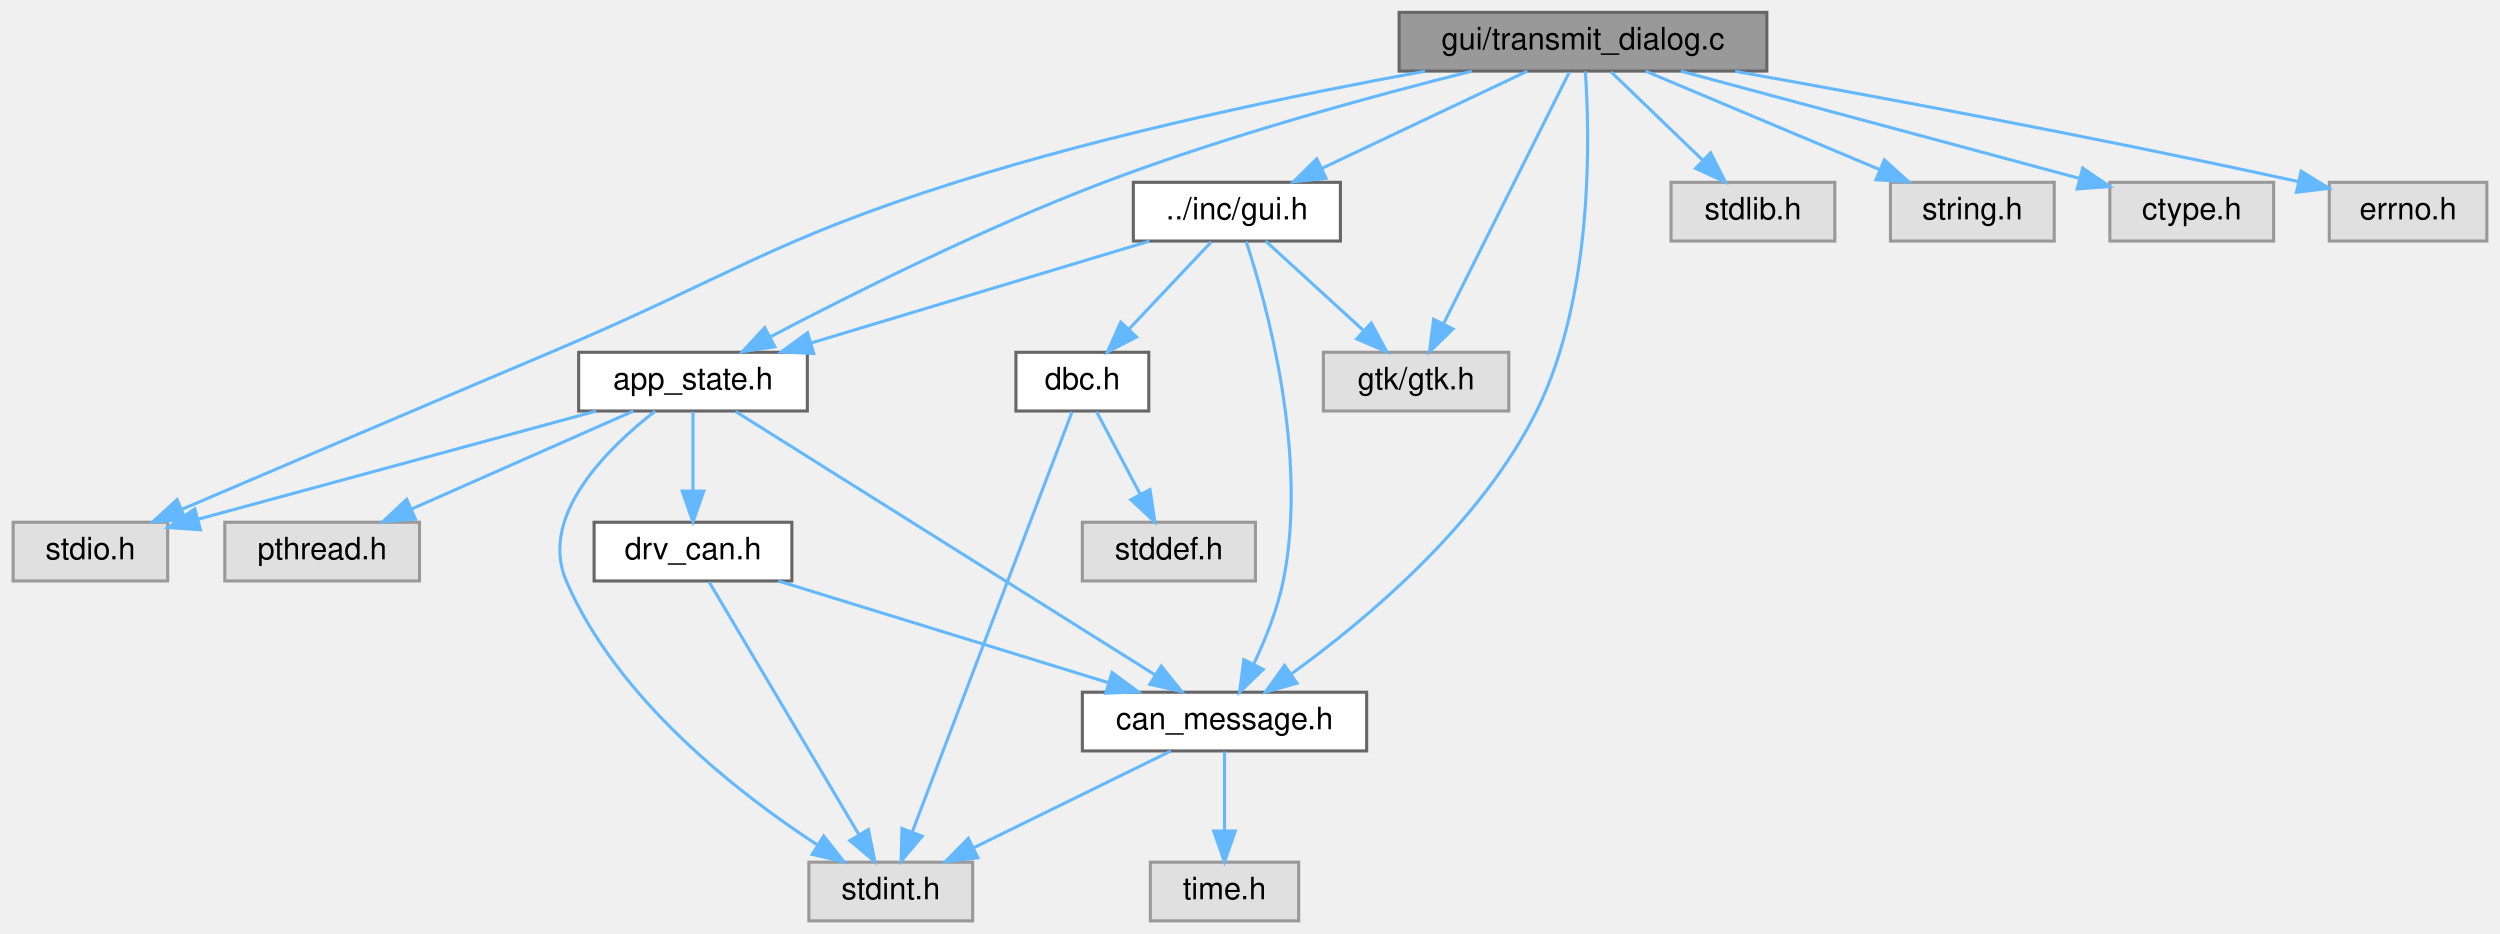
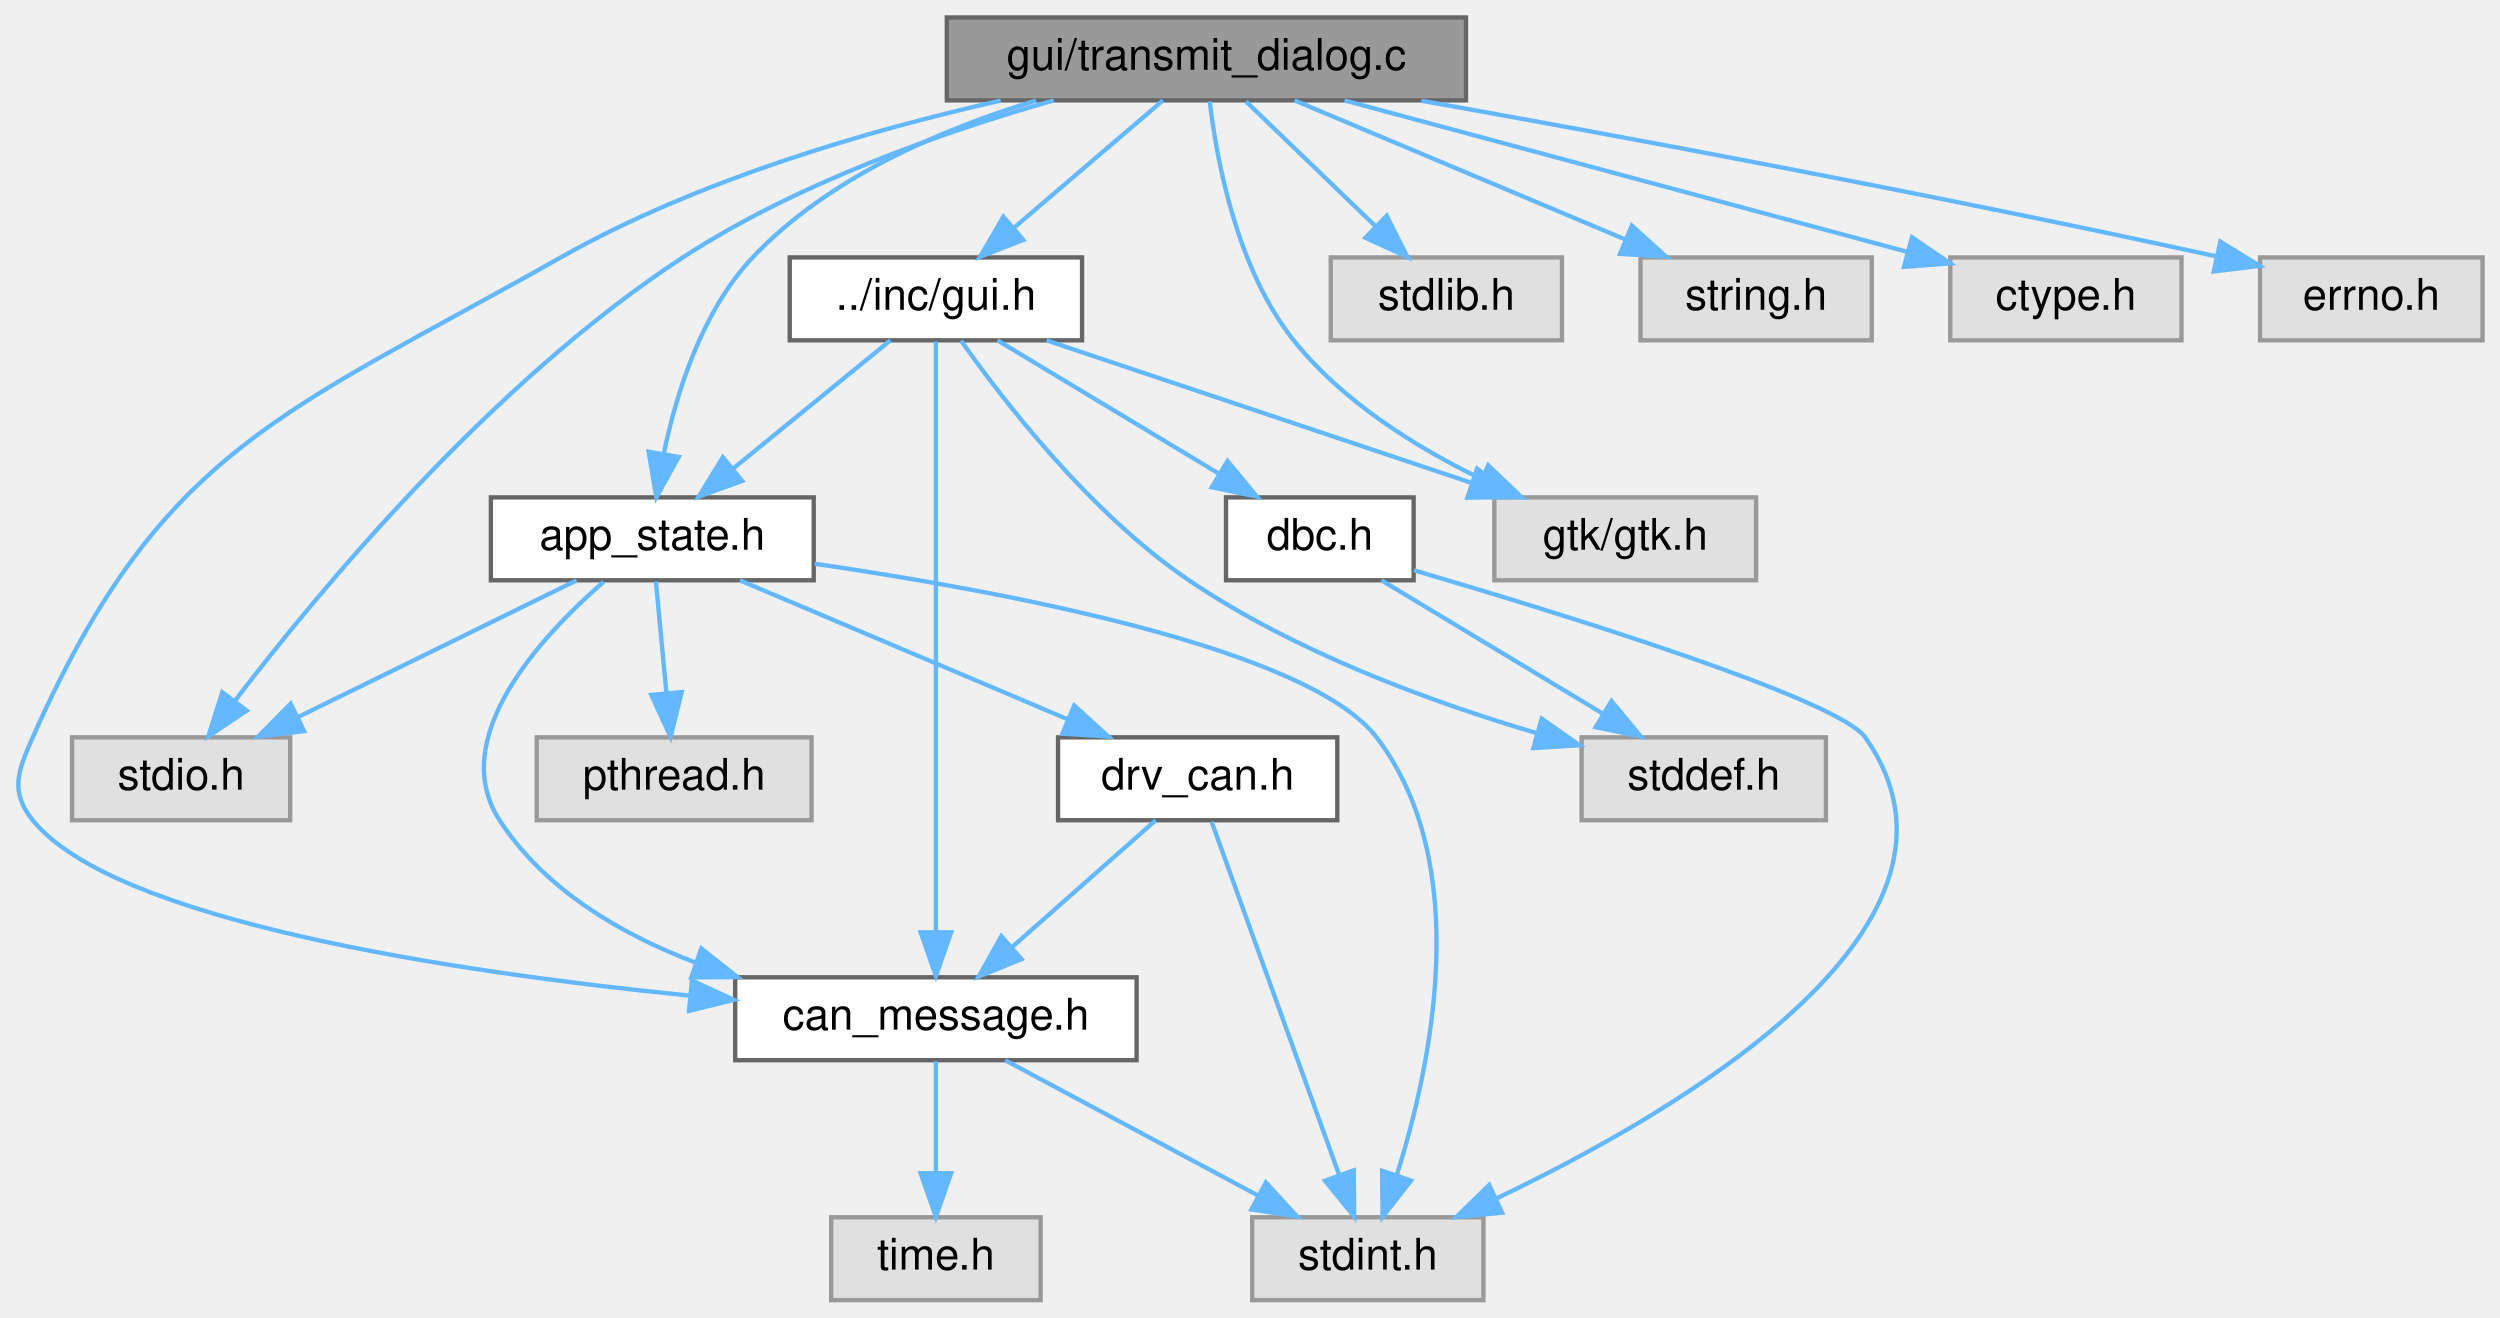
- <svg xmlns="http://www.w3.org/2000/svg" xmlns:xlink="http://www.w3.org/1999/xlink" width="809pt" height="302pt" viewBox="0.00 0.00 808.50 302.00">
+ <svg xmlns="http://www.w3.org/2000/svg" xmlns:xlink="http://www.w3.org/1999/xlink" width="573pt" height="302pt" viewBox="0.00 0.00 573.01 302.00">
  <g id="graph0" class="graph" transform="scale(1 1) rotate(0) translate(4 298)">
    <g id="Node000001" class="node">
      <g id="a_Node000001">
        <a xlink:title="Advanced (&quot;Transmit...&quot;) CAN/CAN FD message composer window.">
-           <polygon fill="#999999" stroke="#666666" points="567.5,-294 448.5,-294 448.5,-275 567.5,-275 567.5,-294" />
-           <text text-anchor="middle" x="508" y="-282" font-family="Helvetica,sans-Serif" font-size="10.00">gui/transmit_dialog.c</text>
+           <polygon fill="#999999" stroke="#666666" points="332.01,-294 213.01,-294 213.01,-275 332.01,-275 332.01,-294" />
+           <text text-anchor="middle" x="272.51" y="-282" font-family="Helvetica,sans-Serif" font-size="10.00">gui/transmit_dialog.c</text>
        </a>
      </g>
    </g>
    <g id="Node000002" class="node">
      <g id="a_Node000002">
        <a xlink:title=" ">
-           <polygon fill="#e0e0e0" stroke="#999999" points="50,-129 0,-129 0,-110 50,-110 50,-129" />
-           <text text-anchor="middle" x="25" y="-117" font-family="Helvetica,sans-Serif" font-size="10.00">stdio.h</text>
+           <polygon fill="#e0e0e0" stroke="#999999" points="62.51,-129 12.51,-129 12.51,-110 62.51,-110 62.51,-129" />
+           <text text-anchor="middle" x="37.51" y="-117" font-family="Helvetica,sans-Serif" font-size="10.00">stdio.h</text>
        </a>
      </g>
    </g>
    <g id="edge1_Node000001_Node000002" class="edge">
      <g id="a_edge1_Node000001_Node000002">
        <a xlink:title=" ">
-           <path fill="none" stroke="#63b8ff" d="M456.86,-274.95C415.4,-267.39 355.74,-255.06 305,-239 244.8,-219.94 232.16,-208.6 174,-184 132.58,-166.48 84.77,-146.07 54.71,-133.22" />
-           <polygon fill="#63b8ff" stroke="#63b8ff" points="55.8,-129.88 45.23,-129.16 53.05,-136.31 55.8,-129.88" />
+           <path fill="none" stroke="#63b8ff" d="M237.5,-274.99C212.49,-267.87 178.75,-256.11 152.51,-239 108.88,-210.55 69.25,-162.8 49.92,-137.47" />
+           <polygon fill="#63b8ff" stroke="#63b8ff" points="52.55,-135.13 43.75,-129.23 46.94,-139.33 52.55,-135.13" />
        </a>
      </g>
    </g>
    <g id="Node000003" class="node">
      <g id="a_Node000003">
        <a xlink:title=" ">
-           <polygon fill="#e0e0e0" stroke="#999999" points="589.5,-239 536.5,-239 536.5,-220 589.5,-220 589.5,-239" />
-           <text text-anchor="middle" x="563" y="-227" font-family="Helvetica,sans-Serif" font-size="10.00">stdlib.h</text>
+           <polygon fill="#e0e0e0" stroke="#999999" points="354.01,-239 301.01,-239 301.01,-220 354.01,-220 354.01,-239" />
+           <text text-anchor="middle" x="327.51" y="-227" font-family="Helvetica,sans-Serif" font-size="10.00">stdlib.h</text>
        </a>
      </g>
    </g>
    <g id="edge2_Node000001_Node000003" class="edge">
      <g id="a_edge2_Node000001_Node000003">
        <a xlink:title=" ">
-           <path fill="none" stroke="#63b8ff" d="M517.08,-274.75C525.09,-267.03 536.96,-255.6 546.62,-246.28" />
-           <polygon fill="#63b8ff" stroke="#63b8ff" points="549.31,-248.55 554.09,-239.09 544.46,-243.51 549.31,-248.55" />
+           <path fill="none" stroke="#63b8ff" d="M281.59,-274.75C289.6,-267.03 301.47,-255.6 311.13,-246.28" />
+           <polygon fill="#63b8ff" stroke="#63b8ff" points="313.82,-248.55 318.59,-239.09 308.96,-243.51 313.82,-248.55" />
        </a>
      </g>
    </g>
    <g id="Node000004" class="node">
      <g id="a_Node000004">
        <a xlink:title=" ">
-           <polygon fill="#e0e0e0" stroke="#999999" points="660.5,-239 607.5,-239 607.5,-220 660.5,-220 660.5,-239" />
-           <text text-anchor="middle" x="634" y="-227" font-family="Helvetica,sans-Serif" font-size="10.00">string.h</text>
+           <polygon fill="#e0e0e0" stroke="#999999" points="425.01,-239 372.01,-239 372.01,-220 425.01,-220 425.01,-239" />
+           <text text-anchor="middle" x="398.51" y="-227" font-family="Helvetica,sans-Serif" font-size="10.00">string.h</text>
        </a>
      </g>
    </g>
    <g id="edge3_Node000001_Node000004" class="edge">
      <g id="a_edge3_Node000001_Node000004">
        <a xlink:title=" ">
-           <path fill="none" stroke="#63b8ff" d="M528.24,-274.98C548.7,-266.38 580.53,-252.99 603.93,-243.15" />
-           <polygon fill="#63b8ff" stroke="#63b8ff" points="605.53,-246.27 613.39,-239.17 602.81,-239.82 605.53,-246.27" />
+           <path fill="none" stroke="#63b8ff" d="M292.75,-274.98C313.2,-266.38 345.04,-252.99 368.44,-243.15" />
+           <polygon fill="#63b8ff" stroke="#63b8ff" points="370.03,-246.27 377.89,-239.17 367.32,-239.82 370.03,-246.27" />
        </a>
      </g>
    </g>
    <g id="Node000005" class="node">
      <g id="a_Node000005">
        <a xlink:title=" ">
-           <polygon fill="#e0e0e0" stroke="#999999" points="731.5,-239 678.5,-239 678.5,-220 731.5,-220 731.5,-239" />
-           <text text-anchor="middle" x="705" y="-227" font-family="Helvetica,sans-Serif" font-size="10.00">ctype.h</text>
+           <polygon fill="#e0e0e0" stroke="#999999" points="496.01,-239 443.01,-239 443.01,-220 496.01,-220 496.01,-239" />
+           <text text-anchor="middle" x="469.51" y="-227" font-family="Helvetica,sans-Serif" font-size="10.00">ctype.h</text>
        </a>
      </g>
    </g>
    <g id="edge4_Node000001_Node000005" class="edge">
      <g id="a_edge4_Node000001_Node000005">
        <a xlink:title=" ">
-           <path fill="none" stroke="#63b8ff" d="M539.65,-274.98C574.85,-265.52 631.6,-250.25 668.6,-240.29" />
-           <polygon fill="#63b8ff" stroke="#63b8ff" points="669.73,-243.61 678.48,-237.63 667.91,-236.85 669.73,-243.61" />
+           <path fill="none" stroke="#63b8ff" d="M304.16,-274.98C339.35,-265.52 396.1,-250.25 433.11,-240.29" />
+           <polygon fill="#63b8ff" stroke="#63b8ff" points="434.24,-243.61 442.99,-237.63 432.42,-236.85 434.24,-243.61" />
        </a>
      </g>
    </g>
    <g id="Node000006" class="node">
      <g id="a_Node000006">
        <a xlink:title=" ">
-           <polygon fill="#e0e0e0" stroke="#999999" points="800.5,-239 749.5,-239 749.5,-220 800.5,-220 800.5,-239" />
-           <text text-anchor="middle" x="775" y="-227" font-family="Helvetica,sans-Serif" font-size="10.00">errno.h</text>
+           <polygon fill="#e0e0e0" stroke="#999999" points="565.01,-239 514.01,-239 514.01,-220 565.01,-220 565.01,-239" />
+           <text text-anchor="middle" x="539.51" y="-227" font-family="Helvetica,sans-Serif" font-size="10.00">errno.h</text>
        </a>
      </g>
    </g>
    <g id="edge5_Node000001_Node000006" class="edge">
      <g id="a_edge5_Node000001_Node000006">
        <a xlink:title=" ">
-           <path fill="none" stroke="#63b8ff" d="M557.26,-274.92C602.31,-266.89 671.04,-254.17 739.34,-239.27" />
-           <polygon fill="#63b8ff" stroke="#63b8ff" points="740.4,-242.62 749.42,-237.06 738.9,-235.79 740.4,-242.62" />
+           <path fill="none" stroke="#63b8ff" d="M321.76,-274.92C366.82,-266.89 435.55,-254.17 503.85,-239.27" />
+           <polygon fill="#63b8ff" stroke="#63b8ff" points="504.91,-242.62 513.92,-237.06 503.41,-235.79 504.91,-242.62" />
        </a>
      </g>
    </g>
    <g id="Node000007" class="node">
      <g id="a_Node000007">
        <a xlink:title=" ">
-           <polygon fill="#e0e0e0" stroke="#999999" points="484,-184 424,-184 424,-165 484,-165 484,-184" />
-           <text text-anchor="middle" x="454" y="-172" font-family="Helvetica,sans-Serif" font-size="10.00">gtk/gtk.h</text>
+           <polygon fill="#e0e0e0" stroke="#999999" points="398.51,-184 338.51,-184 338.51,-165 398.51,-165 398.51,-184" />
+           <text text-anchor="middle" x="368.51" y="-172" font-family="Helvetica,sans-Serif" font-size="10.00">gtk/gtk.h</text>
        </a>
      </g>
    </g>
    <g id="edge6_Node000001_Node000007" class="edge">
      <g id="a_edge6_Node000001_Node000007">
        <a xlink:title=" ">
-           <path fill="none" stroke="#63b8ff" d="M503.58,-274.66C494.72,-256.93 474.61,-216.73 462.91,-193.32" />
-           <polygon fill="#63b8ff" stroke="#63b8ff" points="465.93,-191.54 458.33,-184.16 459.67,-194.67 465.93,-191.54" />
+           <path fill="none" stroke="#63b8ff" d="M273.27,-274.77C274.82,-261.6 279.39,-236.45 292.51,-220 303.61,-206.07 320.34,-195.61 335.29,-188.34" />
+           <polygon fill="#63b8ff" stroke="#63b8ff" points="337.12,-191.35 344.77,-184.01 334.22,-184.98 337.12,-191.35" />
        </a>
      </g>
    </g>
    <g id="Node000008" class="node">
      <g id="a_Node000008">
        <a xlink:href="gui_8h.html" target="_top" xlink:title="GTK GUI widget registry and the application's GUI/thread API.">
-           <polygon fill="white" stroke="#666666" points="429.5,-239 362.5,-239 362.5,-220 429.5,-220 429.5,-239" />
-           <text text-anchor="middle" x="396" y="-227" font-family="Helvetica,sans-Serif" font-size="10.00">../inc/gui.h</text>
+           <polygon fill="white" stroke="#666666" points="244.01,-239 177.01,-239 177.01,-220 244.01,-220 244.01,-239" />
+           <text text-anchor="middle" x="210.51" y="-227" font-family="Helvetica,sans-Serif" font-size="10.00">../inc/gui.h</text>
        </a>
      </g>
    </g>
    <g id="edge7_Node000001_Node000008" class="edge">
      <g id="a_edge7_Node000001_Node000008">
        <a xlink:title=" ">
-           <path fill="none" stroke="#63b8ff" d="M490.01,-274.98C472.07,-266.5 444.28,-253.35 423.57,-243.54" />
-           <polygon fill="#63b8ff" stroke="#63b8ff" points="424.86,-240.28 414.32,-239.17 421.86,-246.61 424.86,-240.28" />
+           <path fill="none" stroke="#63b8ff" d="M262.55,-274.98C253.38,-267.15 239.57,-255.34 228.48,-245.86" />
+           <polygon fill="#63b8ff" stroke="#63b8ff" points="230.53,-243.01 220.65,-239.17 225.98,-248.33 230.53,-243.01" />
+         </a>
+       </g>
+     </g>
+     <g id="Node000010" class="node">
+       <g id="a_Node000010">
+         <a xlink:href="can__message_8h.html" target="_top" xlink:title="Hardware-independent CAN/CAN FD message and statistics data types.">
+           <polygon fill="white" stroke="#666666" points="256.51,-74 164.51,-74 164.51,-55 256.51,-55 256.51,-74" />
+           <text text-anchor="middle" x="210.51" y="-62" font-family="Helvetica,sans-Serif" font-size="10.00">can_message.h</text>
+         </a>
+       </g>
+     </g>
+     <g id="edge25_Node000001_Node000010" class="edge">
+       <g id="a_edge25_Node000001_Node000010">
+         <a xlink:title=" ">
+           <path fill="none" stroke="#63b8ff" d="M225.36,-274.95C195.17,-268.15 155.91,-256.77 124.51,-239 61.25,-203.21 32.91,-195.47 3.51,-129 0.09,-121.28 -1.8,-116.57 3.51,-110 22.12,-86.97 99.29,-75.3 153.95,-69.81" />
+           <polygon fill="#63b8ff" stroke="#63b8ff" points="154.59,-73.27 164.21,-68.83 153.92,-66.3 154.59,-73.27" />
+         </a>
+       </g>
+     </g>
+     <g id="Node000013" class="node">
+       <g id="a_Node000013">
+         <a xlink:href="app__state_8h.html" target="_top" xlink:title="Global application state shared across the GUI and worker threads.">
+           <polygon fill="white" stroke="#666666" points="182.51,-184 108.51,-184 108.51,-165 182.51,-165 182.51,-184" />
+           <text text-anchor="middle" x="145.51" y="-172" font-family="Helvetica,sans-Serif" font-size="10.00">app_state.h</text>
+         </a>
+       </g>
+     </g>
+     <g id="edge24_Node000001_Node000013" class="edge">
+       <g id="a_edge24_Node000001_Node000013">
+         <a xlink:title=" ">
+           <path fill="none" stroke="#63b8ff" d="M233.45,-274.95C211.77,-268.4 185.77,-257.27 168.51,-239 156.82,-226.63 150.99,-207.86 148.13,-193.94" />
+           <polygon fill="#63b8ff" stroke="#63b8ff" points="151.57,-193.28 146.43,-184.02 144.67,-194.47 151.57,-193.28" />
+         </a>
+       </g>
+     </g>
+     <g id="edge9_Node000008_Node000007" class="edge">
+       <g id="a_edge9_Node000008_Node000007">
+         <a xlink:title=" ">
+           <path fill="none" stroke="#63b8ff" d="M235.89,-219.98C262.3,-211.13 303.85,-197.19 333.4,-187.28" />
+           <polygon fill="#63b8ff" stroke="#63b8ff" points="334.56,-190.58 342.92,-184.08 332.33,-183.94 334.56,-190.58" />
        </a>
      </g>
    </g>
    <g id="Node000009" class="node">
      <g id="a_Node000009">
-         <a xlink:href="can__message_8h.html" target="_top" xlink:title="Hardware-independent CAN/CAN FD message and statistics data types.">
-           <polygon fill="white" stroke="#666666" points="438,-74 346,-74 346,-55 438,-55 438,-74" />
-           <text text-anchor="middle" x="392" y="-62" font-family="Helvetica,sans-Serif" font-size="10.00">can_message.h</text>
-         </a>
-       </g>
-     </g>
-     <g id="edge24_Node000001_Node000009" class="edge">
-       <g id="a_edge24_Node000001_Node000009">
-         <a xlink:title=" ">
-           <path fill="none" stroke="#63b8ff" d="M508.76,-274.92C510.18,-254.62 511.57,-202.55 493,-165 474.81,-128.22 437.48,-97.15 413.65,-79.95" />
-           <polygon fill="#63b8ff" stroke="#63b8ff" points="415.45,-76.93 405.25,-74.05 411.42,-82.66 415.45,-76.93" />
+         <a xlink:title=" ">
+           <polygon fill="#e0e0e0" stroke="#999999" points="414.51,-129 358.51,-129 358.51,-110 414.51,-110 414.51,-129" />
+           <text text-anchor="middle" x="386.51" y="-117" font-family="Helvetica,sans-Serif" font-size="10.00">stddef.h</text>
+         </a>
+       </g>
+     </g>
+     <g id="edge8_Node000008_Node000009" class="edge">
+       <g id="a_edge8_Node000008_Node000009">
+         <a xlink:title=" ">
+           <path fill="none" stroke="#63b8ff" d="M216.29,-219.91C225.75,-206.47 245.77,-180.41 268.51,-165 292.77,-148.56 323.93,-137.14 348.13,-129.99" />
+           <polygon fill="#63b8ff" stroke="#63b8ff" points="349.37,-133.28 358.04,-127.19 347.46,-126.54 349.37,-133.28" />
+         </a>
+       </g>
+     </g>
+     <g id="edge10_Node000008_Node000010" class="edge">
+       <g id="a_edge10_Node000008_Node000010">
+         <a xlink:title=" ">
+           <path fill="none" stroke="#63b8ff" d="M210.51,-219.74C210.51,-194.31 210.51,-120.08 210.51,-84.69" />
+           <polygon fill="#63b8ff" stroke="#63b8ff" points="214.01,-84.31 210.51,-74.31 207.01,-84.31 214.01,-84.31" />
+         </a>
+       </g>
+     </g>
+     <g id="edge13_Node000008_Node000013" class="edge">
+       <g id="a_edge13_Node000008_Node000013">
+         <a xlink:title=" ">
+           <path fill="none" stroke="#63b8ff" d="M200.06,-219.98C190.36,-212.07 175.69,-200.11 164.01,-190.58" />
+           <polygon fill="#63b8ff" stroke="#63b8ff" points="166.1,-187.78 156.14,-184.17 161.68,-193.2 166.1,-187.78" />
+         </a>
+       </g>
+     </g>
+     <g id="Node000016" class="node">
+       <g id="a_Node000016">
+         <a xlink:href="dbc_8h.html" target="_top" xlink:title="Minimal CAN database (DBC) model, parser, and signal decoder.">
+           <polygon fill="white" stroke="#666666" points="320.01,-184 277.01,-184 277.01,-165 320.01,-165 320.01,-184" />
+           <text text-anchor="middle" x="298.51" y="-172" font-family="Helvetica,sans-Serif" font-size="10.00">dbc.h</text>
+         </a>
+       </g>
+     </g>
+     <g id="edge21_Node000008_Node000016" class="edge">
+       <g id="a_edge21_Node000008_Node000016">
+         <a xlink:title=" ">
+           <path fill="none" stroke="#63b8ff" d="M224.65,-219.98C238.29,-211.77 259.19,-199.18 275.28,-189.49" />
+           <polygon fill="#63b8ff" stroke="#63b8ff" points="277.35,-192.33 284.11,-184.17 273.74,-186.33 277.35,-192.33" />
+         </a>
+       </g>
+     </g>
+     <g id="Node000011" class="node">
+       <g id="a_Node000011">
+         <a xlink:title=" ">
+           <polygon fill="#e0e0e0" stroke="#999999" points="336.01,-19 283.01,-19 283.01,0 336.01,0 336.01,-19" />
+           <text text-anchor="middle" x="309.51" y="-7" font-family="Helvetica,sans-Serif" font-size="10.00">stdint.h</text>
+         </a>
+       </g>
+     </g>
+     <g id="edge11_Node000010_Node000011" class="edge">
+       <g id="a_edge11_Node000010_Node000011">
+         <a xlink:title=" ">
+           <path fill="none" stroke="#63b8ff" d="M226.41,-54.98C242.05,-46.61 266.16,-33.7 284.39,-23.95" />
+           <polygon fill="#63b8ff" stroke="#63b8ff" points="286.15,-26.98 293.31,-19.17 282.84,-20.8 286.15,-26.98" />
        </a>
      </g>
    </g>
    <g id="Node000012" class="node">
      <g id="a_Node000012">
-         <a xlink:href="app__state_8h.html" target="_top" xlink:title="Global application state shared across the GUI and worker threads.">
-           <polygon fill="white" stroke="#666666" points="257,-184 183,-184 183,-165 257,-165 257,-184" />
-           <text text-anchor="middle" x="220" y="-172" font-family="Helvetica,sans-Serif" font-size="10.00">app_state.h</text>
-         </a>
-       </g>
-     </g>
-     <g id="edge23_Node000001_Node000012" class="edge">
-       <g id="a_edge23_Node000001_Node000012">
-         <a xlink:title=" ">
-           <path fill="none" stroke="#63b8ff" d="M472.05,-274.98C440.28,-267.03 392.92,-254.14 353,-239 314.22,-224.29 271.23,-202.75 244.9,-188.93" />
-           <polygon fill="#63b8ff" stroke="#63b8ff" points="246.47,-185.8 236,-184.21 243.2,-191.98 246.47,-185.8" />
-         </a>
-       </g>
-     </g>
-     <g id="edge8_Node000008_Node000007" class="edge">
-       <g id="a_edge8_Node000008_Node000007">
-         <a xlink:title=" ">
-           <path fill="none" stroke="#63b8ff" d="M405.32,-219.98C413.81,-212.23 426.56,-200.58 436.88,-191.14" />
-           <polygon fill="#63b8ff" stroke="#63b8ff" points="439.49,-193.5 444.51,-184.17 434.77,-188.33 439.49,-193.5" />
-         </a>
-       </g>
-     </g>
-     <g id="edge9_Node000008_Node000009" class="edge">
-       <g id="a_edge9_Node000008_Node000009">
-         <a xlink:title=" ">
-           <path fill="none" stroke="#63b8ff" d="M399.03,-219.8C405.48,-200.1 419.31,-150.63 411,-110 409.11,-100.74 405.21,-91.03 401.43,-83.04" />
-           <polygon fill="#63b8ff" stroke="#63b8ff" points="404.51,-81.37 396.88,-74.02 398.26,-84.53 404.51,-81.37" />
-         </a>
-       </g>
-     </g>
-     <g id="edge12_Node000008_Node000012" class="edge">
-       <g id="a_edge12_Node000008_Node000012">
-         <a xlink:title=" ">
-           <path fill="none" stroke="#63b8ff" d="M367.72,-219.98C338.05,-211.05 291.21,-196.94 258.25,-187.02" />
-           <polygon fill="#63b8ff" stroke="#63b8ff" points="259.08,-183.61 248.5,-184.08 257.07,-190.32 259.08,-183.61" />
+         <a xlink:title=" ">
+           <polygon fill="#e0e0e0" stroke="#999999" points="234.51,-19 186.51,-19 186.51,0 234.51,0 234.51,-19" />
+           <text text-anchor="middle" x="210.51" y="-7" font-family="Helvetica,sans-Serif" font-size="10.00">time.h</text>
+         </a>
+       </g>
+     </g>
+     <g id="edge12_Node000010_Node000012" class="edge">
+       <g id="a_edge12_Node000010_Node000012">
+         <a xlink:title=" ">
+           <path fill="none" stroke="#63b8ff" d="M210.51,-54.75C210.51,-47.8 210.51,-37.85 210.51,-29.13" />
+           <polygon fill="#63b8ff" stroke="#63b8ff" points="214.01,-29.09 210.51,-19.09 207.01,-29.09 214.01,-29.09" />
+         </a>
+       </g>
+     </g>
+     <g id="edge16_Node000013_Node000002" class="edge">
+       <g id="a_edge16_Node000013_Node000002">
+         <a xlink:title=" ">
+           <path fill="none" stroke="#63b8ff" d="M128.16,-164.98C110.94,-156.54 84.31,-143.47 64.36,-133.68" />
+           <polygon fill="#63b8ff" stroke="#63b8ff" points="65.69,-130.43 55.18,-129.17 62.61,-136.72 65.69,-130.43" />
+         </a>
+       </g>
+     </g>
+     <g id="edge17_Node000013_Node000010" class="edge">
+       <g id="a_edge17_Node000013_Node000010">
+         <a xlink:title=" ">
+           <path fill="none" stroke="#63b8ff" d="M134.34,-164.64C119.99,-152.15 98.3,-128.79 110.51,-110 120.77,-94.2 138.08,-83.97 155.44,-77.35" />
+           <polygon fill="#63b8ff" stroke="#63b8ff" points="156.74,-80.61 165.05,-74.04 154.45,-73.99 156.74,-80.61" />
+         </a>
+       </g>
+     </g>
+     <g id="edge15_Node000013_Node000011" class="edge">
+       <g id="a_edge15_Node000013_Node000011">
+         <a xlink:title=" ">
+           <path fill="none" stroke="#63b8ff" d="M182.74,-168.79C226.73,-162.37 295.93,-149.3 311.51,-129 333.76,-99.99 324.16,-54.16 316.2,-28.83" />
+           <polygon fill="#63b8ff" stroke="#63b8ff" points="319.41,-27.4 312.88,-19.06 312.78,-29.65 319.41,-27.4" />
+         </a>
+       </g>
+     </g>
+     <g id="Node000014" class="node">
+       <g id="a_Node000014">
+         <a xlink:title=" ">
+           <polygon fill="#e0e0e0" stroke="#999999" points="182.01,-129 119.01,-129 119.01,-110 182.01,-110 182.01,-129" />
+           <text text-anchor="middle" x="150.51" y="-117" font-family="Helvetica,sans-Serif" font-size="10.00">pthread.h</text>
+         </a>
+       </g>
+     </g>
+     <g id="edge14_Node000013_Node000014" class="edge">
+       <g id="a_edge14_Node000013_Node000014">
+         <a xlink:title=" ">
+           <path fill="none" stroke="#63b8ff" d="M146.33,-164.75C146.99,-157.8 147.93,-147.85 148.75,-139.13" />
+           <polygon fill="#63b8ff" stroke="#63b8ff" points="152.24,-139.37 149.7,-129.09 145.27,-138.72 152.24,-139.37" />
        </a>
      </g>
    </g>
    <g id="Node000015" class="node">
      <g id="a_Node000015">
-         <a xlink:href="dbc_8h.html" target="_top" xlink:title="Minimal CAN database (DBC) model, parser, and signal decoder.">
-           <polygon fill="white" stroke="#666666" points="367.5,-184 324.5,-184 324.5,-165 367.5,-165 367.5,-184" />
-           <text text-anchor="middle" x="346" y="-172" font-family="Helvetica,sans-Serif" font-size="10.00">dbc.h</text>
-         </a>
-       </g>
-     </g>
-     <g id="edge20_Node000008_Node000015" class="edge">
-       <g id="a_edge20_Node000008_Node000015">
-         <a xlink:title=" ">
-           <path fill="none" stroke="#63b8ff" d="M387.74,-219.75C380.54,-212.11 369.89,-200.82 361.15,-191.56" />
-           <polygon fill="#63b8ff" stroke="#63b8ff" points="363.51,-188.96 354.1,-184.09 358.42,-193.76 363.51,-188.96" />
-         </a>
-       </g>
-     </g>
-     <g id="Node000010" class="node">
-       <g id="a_Node000010">
-         <a xlink:title=" ">
-           <polygon fill="#e0e0e0" stroke="#999999" points="310.5,-19 257.5,-19 257.5,0 310.5,0 310.5,-19" />
-           <text text-anchor="middle" x="284" y="-7" font-family="Helvetica,sans-Serif" font-size="10.00">stdint.h</text>
-         </a>
-       </g>
-     </g>
-     <g id="edge10_Node000009_Node000010" class="edge">
-       <g id="a_edge10_Node000009_Node000010">
-         <a xlink:title=" ">
-           <path fill="none" stroke="#63b8ff" d="M374.65,-54.98C357.43,-46.54 330.8,-33.47 310.85,-23.68" />
-           <polygon fill="#63b8ff" stroke="#63b8ff" points="312.19,-20.43 301.67,-19.17 309.1,-26.72 312.19,-20.43" />
-         </a>
-       </g>
-     </g>
-     <g id="Node000011" class="node">
-       <g id="a_Node000011">
-         <a xlink:title=" ">
-           <polygon fill="#e0e0e0" stroke="#999999" points="416,-19 368,-19 368,0 416,0 416,-19" />
-           <text text-anchor="middle" x="392" y="-7" font-family="Helvetica,sans-Serif" font-size="10.00">time.h</text>
-         </a>
-       </g>
-     </g>
-     <g id="edge11_Node000009_Node000011" class="edge">
-       <g id="a_edge11_Node000009_Node000011">
-         <a xlink:title=" ">
-           <path fill="none" stroke="#63b8ff" d="M392,-54.75C392,-47.8 392,-37.85 392,-29.13" />
-           <polygon fill="#63b8ff" stroke="#63b8ff" points="395.5,-29.09 392,-19.09 388.5,-29.09 395.5,-29.09" />
-         </a>
-       </g>
-     </g>
-     <g id="edge15_Node000012_Node000002" class="edge">
-       <g id="a_edge15_Node000012_Node000002">
-         <a xlink:title=" ">
-           <path fill="none" stroke="#63b8ff" d="M188.67,-164.98C153.44,-155.41 96.39,-139.9 59.8,-129.96" />
-           <polygon fill="#63b8ff" stroke="#63b8ff" points="60.62,-126.55 50.05,-127.31 58.79,-133.31 60.62,-126.55" />
-         </a>
-       </g>
-     </g>
-     <g id="edge16_Node000012_Node000009" class="edge">
-       <g id="a_edge16_Node000012_Node000009">
-         <a xlink:title=" ">
-           <path fill="none" stroke="#63b8ff" d="M233.78,-164.84C263.35,-146.28 333.09,-102.49 369.3,-79.75" />
-           <polygon fill="#63b8ff" stroke="#63b8ff" points="371.54,-82.48 378.15,-74.2 367.82,-76.55 371.54,-82.48" />
-         </a>
-       </g>
-     </g>
-     <g id="edge14_Node000012_Node000010" class="edge">
-       <g id="a_edge14_Node000012_Node000010">
-         <a xlink:title=" ">
-           <path fill="none" stroke="#63b8ff" d="M207.82,-164.99C192.68,-153.27 169.88,-131.22 179,-110 195.44,-71.78 234.57,-41.36 260.14,-24.65" />
-           <polygon fill="#63b8ff" stroke="#63b8ff" points="262.3,-27.43 268.88,-19.12 258.56,-21.51 262.3,-27.43" />
-         </a>
-       </g>
-     </g>
-     <g id="Node000013" class="node">
-       <g id="a_Node000013">
-         <a xlink:title=" ">
-           <polygon fill="#e0e0e0" stroke="#999999" points="131.5,-129 68.5,-129 68.5,-110 131.5,-110 131.5,-129" />
-           <text text-anchor="middle" x="100" y="-117" font-family="Helvetica,sans-Serif" font-size="10.00">pthread.h</text>
-         </a>
-       </g>
-     </g>
-     <g id="edge13_Node000012_Node000013" class="edge">
-       <g id="a_edge13_Node000012_Node000013">
-         <a xlink:title=" ">
-           <path fill="none" stroke="#63b8ff" d="M200.72,-164.98C181.33,-156.42 151.19,-143.11 128.93,-133.28" />
-           <polygon fill="#63b8ff" stroke="#63b8ff" points="130.19,-130.01 119.63,-129.17 127.36,-136.41 130.19,-130.01" />
-         </a>
-       </g>
-     </g>
-     <g id="Node000014" class="node">
-       <g id="a_Node000014">
        <a xlink:href="drv__can_8h.html" target="_top" xlink:title="Generic CAN driver abstraction (vtable) and thin wrapper API.">
-           <polygon fill="white" stroke="#666666" points="252,-129 188,-129 188,-110 252,-110 252,-129" />
-           <text text-anchor="middle" x="220" y="-117" font-family="Helvetica,sans-Serif" font-size="10.00">drv_can.h</text>
-         </a>
-       </g>
-     </g>
-     <g id="edge17_Node000012_Node000014" class="edge">
-       <g id="a_edge17_Node000012_Node000014">
-         <a xlink:title=" ">
-           <path fill="none" stroke="#63b8ff" d="M220,-164.75C220,-157.8 220,-147.85 220,-139.13" />
-           <polygon fill="#63b8ff" stroke="#63b8ff" points="223.5,-139.09 220,-129.09 216.5,-139.09 223.5,-139.09" />
-         </a>
-       </g>
-     </g>
-     <g id="edge19_Node000014_Node000009" class="edge">
-       <g id="a_edge19_Node000014_Node000009">
-         <a xlink:title=" ">
-           <path fill="none" stroke="#63b8ff" d="M247.63,-109.98C276.51,-101.09 322.01,-87.07 354.2,-77.15" />
-           <polygon fill="#63b8ff" stroke="#63b8ff" points="355.62,-80.37 364.15,-74.08 353.56,-73.68 355.62,-80.37" />
-         </a>
-       </g>
-     </g>
-     <g id="edge18_Node000014_Node000010" class="edge">
-       <g id="a_edge18_Node000014_Node000010">
-         <a xlink:title=" ">
-           <path fill="none" stroke="#63b8ff" d="M225.24,-109.66C235.79,-91.85 259.78,-51.37 273.63,-28.01" />
-           <polygon fill="#63b8ff" stroke="#63b8ff" points="276.78,-29.55 278.87,-19.16 270.76,-25.98 276.78,-29.55" />
-         </a>
-       </g>
-     </g>
-     <g id="edge22_Node000015_Node000010" class="edge">
-       <g id="a_edge22_Node000015_Node000010">
-         <a xlink:title=" ">
-           <path fill="none" stroke="#63b8ff" d="M342.67,-164.74C332.91,-139.09 304.27,-63.78 290.95,-28.78" />
-           <polygon fill="#63b8ff" stroke="#63b8ff" points="294.18,-27.41 287.35,-19.31 287.63,-29.9 294.18,-27.41" />
-         </a>
-       </g>
-     </g>
-     <g id="Node000016" class="node">
-       <g id="a_Node000016">
-         <a xlink:title=" ">
-           <polygon fill="#e0e0e0" stroke="#999999" points="402,-129 346,-129 346,-110 402,-110 402,-129" />
-           <text text-anchor="middle" x="374" y="-117" font-family="Helvetica,sans-Serif" font-size="10.00">stddef.h</text>
-         </a>
-       </g>
-     </g>
-     <g id="edge21_Node000015_Node000016" class="edge">
-       <g id="a_edge21_Node000015_Node000016">
-         <a xlink:title=" ">
-           <path fill="none" stroke="#63b8ff" d="M350.62,-164.75C354.46,-157.49 360.02,-146.95 364.76,-137.98" />
-           <polygon fill="#63b8ff" stroke="#63b8ff" points="367.89,-139.57 369.46,-129.09 361.7,-136.3 367.89,-139.57" />
+           <polygon fill="white" stroke="#666666" points="302.51,-129 238.51,-129 238.51,-110 302.51,-110 302.51,-129" />
+           <text text-anchor="middle" x="270.51" y="-117" font-family="Helvetica,sans-Serif" font-size="10.00">drv_can.h</text>
+         </a>
+       </g>
+     </g>
+     <g id="edge18_Node000013_Node000015" class="edge">
+       <g id="a_edge18_Node000013_Node000015">
+         <a xlink:title=" ">
+           <path fill="none" stroke="#63b8ff" d="M165.59,-164.98C185.88,-156.38 217.46,-142.99 240.68,-133.15" />
+           <polygon fill="#63b8ff" stroke="#63b8ff" points="242.22,-136.3 250.06,-129.17 239.49,-129.85 242.22,-136.3" />
+         </a>
+       </g>
+     </g>
+     <g id="edge20_Node000015_Node000010" class="edge">
+       <g id="a_edge20_Node000015_Node000010">
+         <a xlink:title=" ">
+           <path fill="none" stroke="#63b8ff" d="M260.87,-109.98C252,-102.15 238.63,-90.34 227.9,-80.86" />
+           <polygon fill="#63b8ff" stroke="#63b8ff" points="230.13,-78.17 220.32,-74.17 225.5,-83.41 230.13,-78.17" />
+         </a>
+       </g>
+     </g>
+     <g id="edge19_Node000015_Node000011" class="edge">
+       <g id="a_edge19_Node000015_Node000011">
+         <a xlink:title=" ">
+           <path fill="none" stroke="#63b8ff" d="M273.7,-109.66C280.07,-92.01 294.49,-52.09 302.96,-28.64" />
+           <polygon fill="#63b8ff" stroke="#63b8ff" points="306.28,-29.75 306.38,-19.16 299.69,-27.38 306.28,-29.75" />
+         </a>
+       </g>
+     </g>
+     <g id="edge22_Node000016_Node000009" class="edge">
+       <g id="a_edge22_Node000016_Node000009">
+         <a xlink:title=" ">
+           <path fill="none" stroke="#63b8ff" d="M312.65,-164.98C326.29,-156.77 347.19,-144.18 363.28,-134.49" />
+           <polygon fill="#63b8ff" stroke="#63b8ff" points="365.35,-137.33 372.11,-129.17 361.74,-131.33 365.35,-137.33" />
+         </a>
+       </g>
+     </g>
+     <g id="edge23_Node000016_Node000011" class="edge">
+       <g id="a_edge23_Node000016_Node000011">
+         <a xlink:title=" ">
+           <path fill="none" stroke="#63b8ff" d="M320.05,-167.3C354.14,-157.28 417.33,-137.75 423.51,-129 453.72,-86.17 381.95,-43.82 338.94,-23.29" />
+           <polygon fill="#63b8ff" stroke="#63b8ff" points="340.28,-20.05 329.74,-19.02 337.33,-26.4 340.28,-20.05" />
        </a>
      </g>
    </g>
  </g>
</svg>
